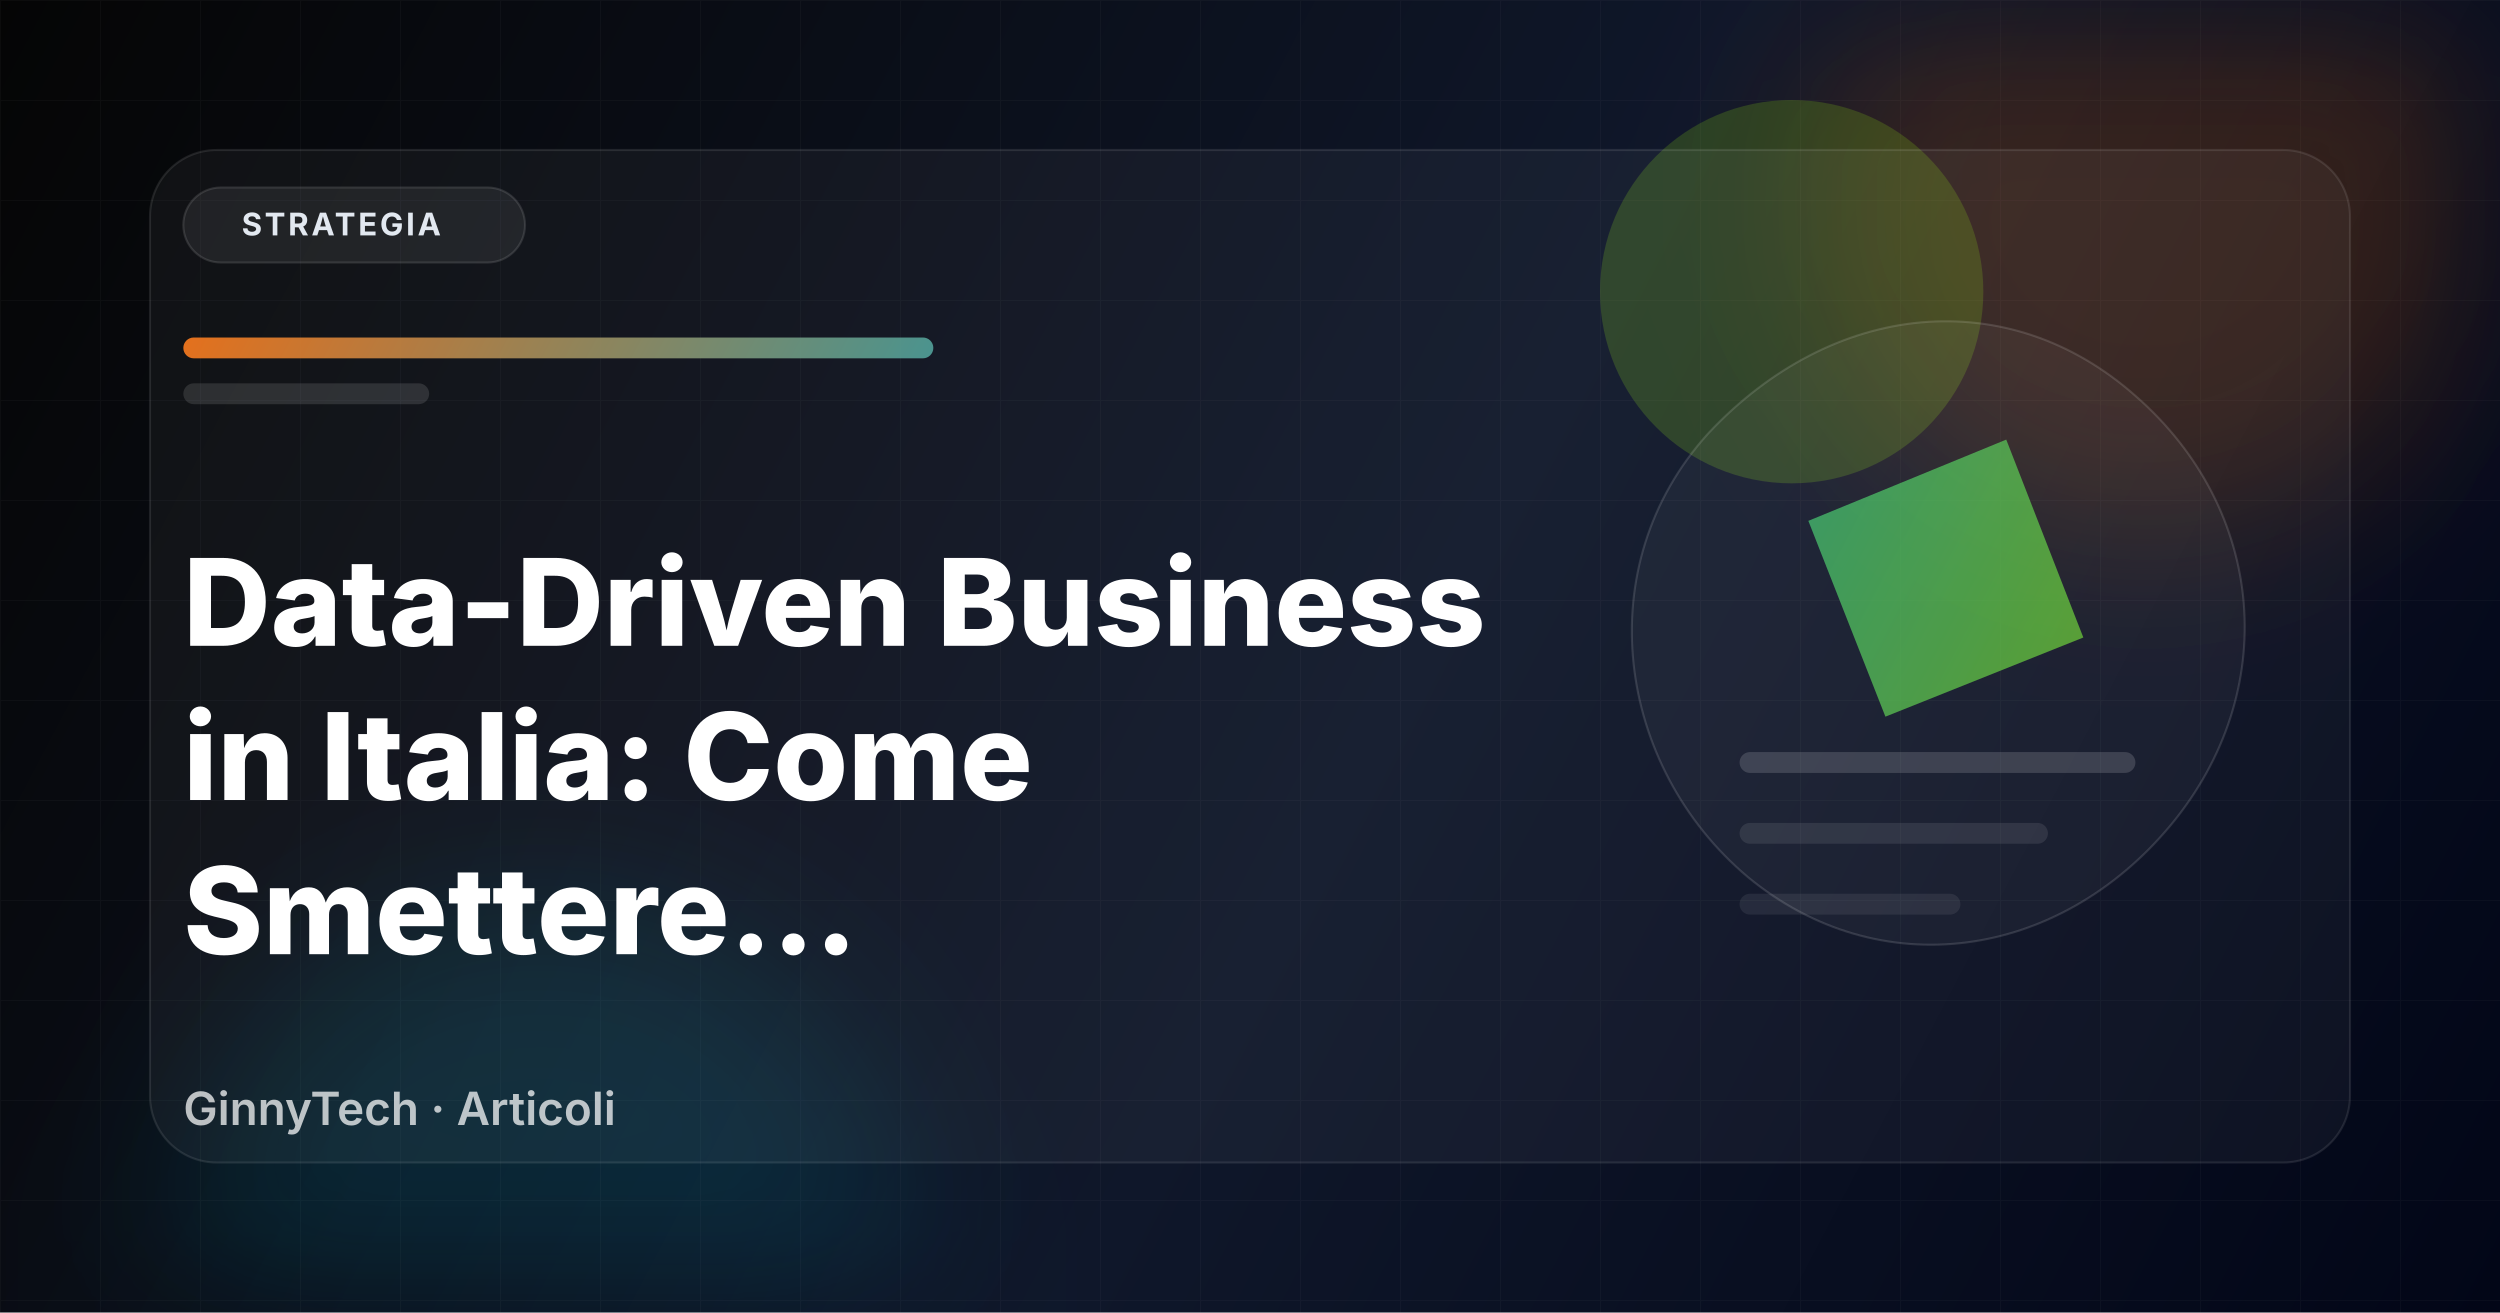
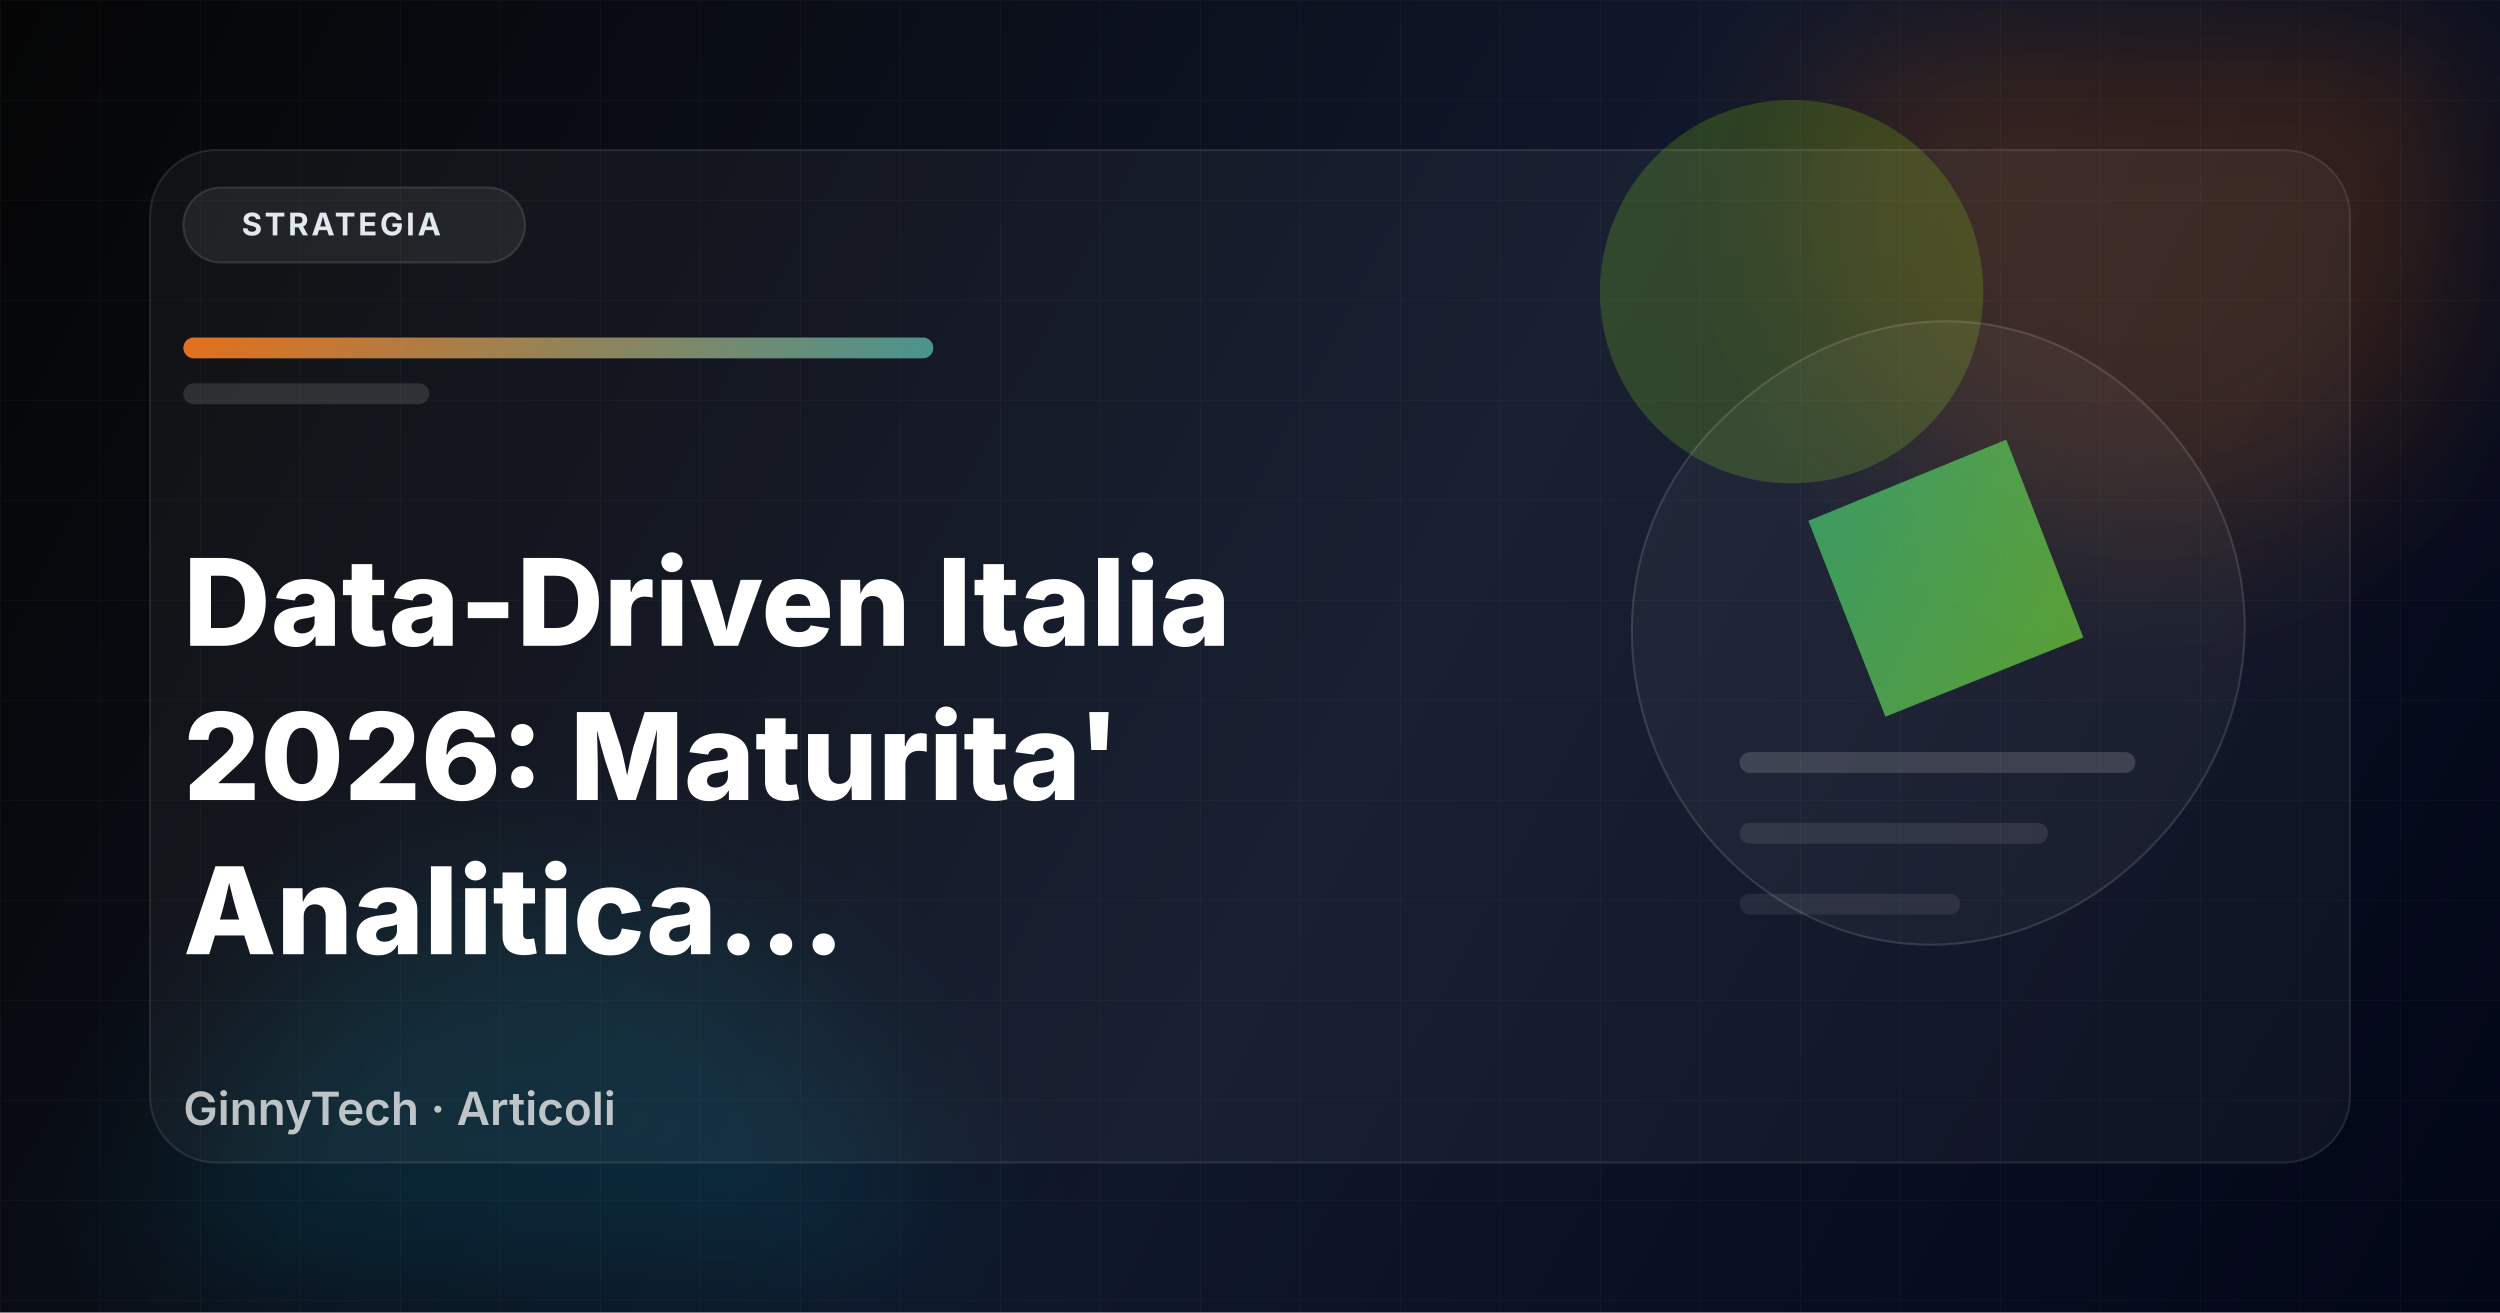
<svg xmlns="http://www.w3.org/2000/svg" width="1200" height="630" viewBox="0 0 1200 630" fill="none">
  <defs>
    <linearGradient id="bg" x1="0" y1="0" x2="1200" y2="630" gradientUnits="userSpaceOnUse">
      <stop offset="0" stop-color="#050505" />
      <stop offset="0.55" stop-color="#0f172a" />
      <stop offset="1" stop-color="#020617" />
    </linearGradient>
    <linearGradient id="accent" x1="110" y1="80" x2="980" y2="540" gradientUnits="userSpaceOnUse">
      <stop offset="0" stop-color="#f97316" stop-opacity="0.95" />
      <stop offset="0.5" stop-color="#06b6d4" stop-opacity="0.88" />
      <stop offset="1" stop-color="#84cc16" stop-opacity="0.9" />
    </linearGradient>
    <filter id="blur" x="-40%" y="-40%" width="180%" height="180%">
      <feGaussianBlur stdDeviation="42" />
    </filter>
    <pattern id="grid" width="48" height="48" patternUnits="userSpaceOnUse">
      <path d="M48 0H0V48" stroke="rgba(255,255,255,0.08)" stroke-width="1" />
    </pattern>
  </defs>
  <rect width="1200" height="630" fill="url(#bg)" />
  <rect width="1200" height="630" fill="url(#grid)" opacity="0.35" />
  <circle cx="1030" cy="96" r="162" fill="#f97316" fill-opacity="0.18" filter="url(#blur)" />
  <circle cx="260" cy="610" r="180" fill="#06b6d4" fill-opacity="0.14" filter="url(#blur)" />
  <circle cx="860" cy="140" r="92" fill="#84cc16" fill-opacity="0.22" />
  <rect x="72" y="72" width="1056" height="486" rx="32" fill="rgba(255,255,255,0.04)" stroke="rgba(255,255,255,0.10)" />
  <rect x="88" y="90" width="164" height="36" rx="18" fill="rgba(255,255,255,0.07)" stroke="rgba(255,255,255,0.12)" />
  <text x="116" y="113" font-family="Inter, Arial, sans-serif" font-size="15" font-weight="700" letter-spacing="1.3" fill="#e2e8f0">STRATEGIA</text>
  <rect x="88" y="162" width="360" height="10" rx="5" fill="url(#accent)" />
  <rect x="88" y="184" width="118" height="10" rx="5" fill="rgba(255,255,255,0.12)" />
-   <text x="88" y="310" font-family="Inter, Arial, sans-serif" font-size="58" font-weight="800" fill="#ffffff">Data-Driven Business</text>
-   <text x="88" y="384" font-family="Inter, Arial, sans-serif" font-size="58" font-weight="800" fill="#ffffff">in Italia: Come</text>
-   <text x="88" y="458" font-family="Inter, Arial, sans-serif" font-size="58" font-weight="800" fill="#ffffff">Smettere...</text>
+   <text x="88" y="310" font-family="Inter, Arial, sans-serif" font-size="58" font-weight="800" fill="#ffffff">Data-Driven Italia</text>
+   <text x="88" y="384" font-family="Inter, Arial, sans-serif" font-size="58" font-weight="800" fill="#ffffff">2026: Maturita'</text>
+   <text x="88" y="458" font-family="Inter, Arial, sans-serif" font-size="58" font-weight="800" fill="#ffffff">Analitica...</text>
  <text x="88" y="540" font-family="Inter, Arial, sans-serif" font-size="22" font-weight="600" fill="rgba(255,255,255,0.72)">GinnyTech · Articoli</text>
  <g opacity="0.95">
    <path d="M820 208C880 144 964 136 1025 190C1088 245 1095 332 1042 396C988 461 902 473 839 421C776 368 762 272 820 208Z" fill="rgba(255,255,255,0.04)" stroke="rgba(255,255,255,0.14)" />
    <path d="M868 250L963 211L1000 306L905 344L868 250Z" fill="url(#accent)" fill-opacity="0.88" />
    <path d="M840 366L1020 366" stroke="rgba(255,255,255,0.16)" stroke-width="10" stroke-linecap="round" />
    <path d="M840 400L978 400" stroke="rgba(255,255,255,0.1)" stroke-width="10" stroke-linecap="round" />
    <path d="M840 434L936 434" stroke="rgba(255,255,255,0.08)" stroke-width="10" stroke-linecap="round" />
  </g>
</svg>
